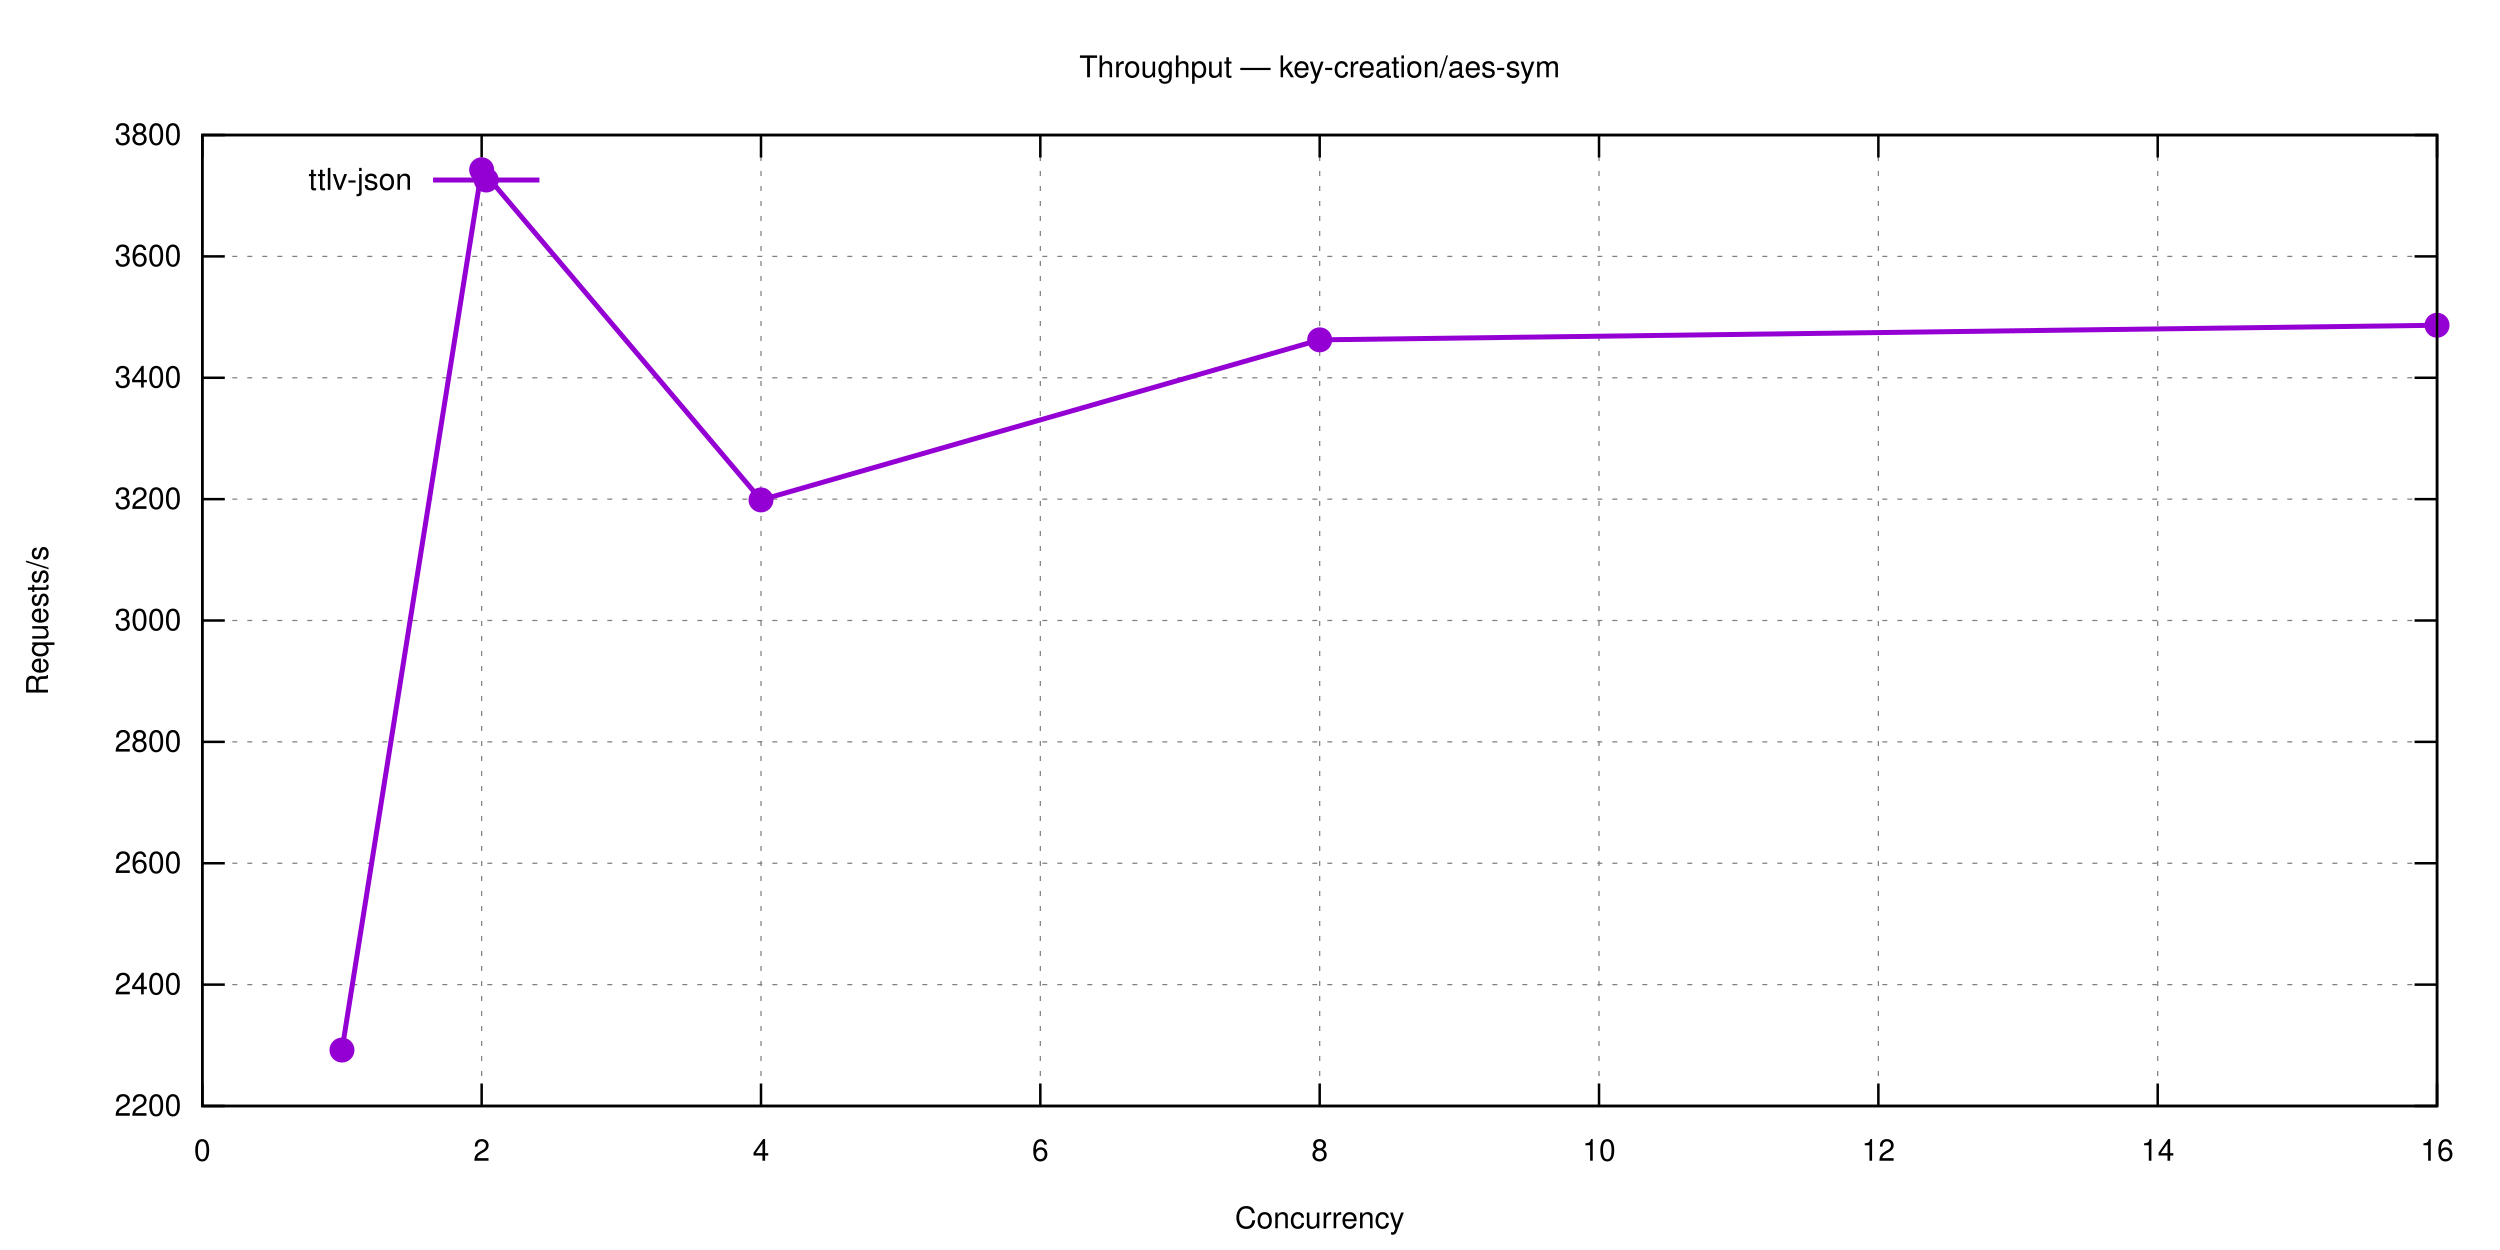
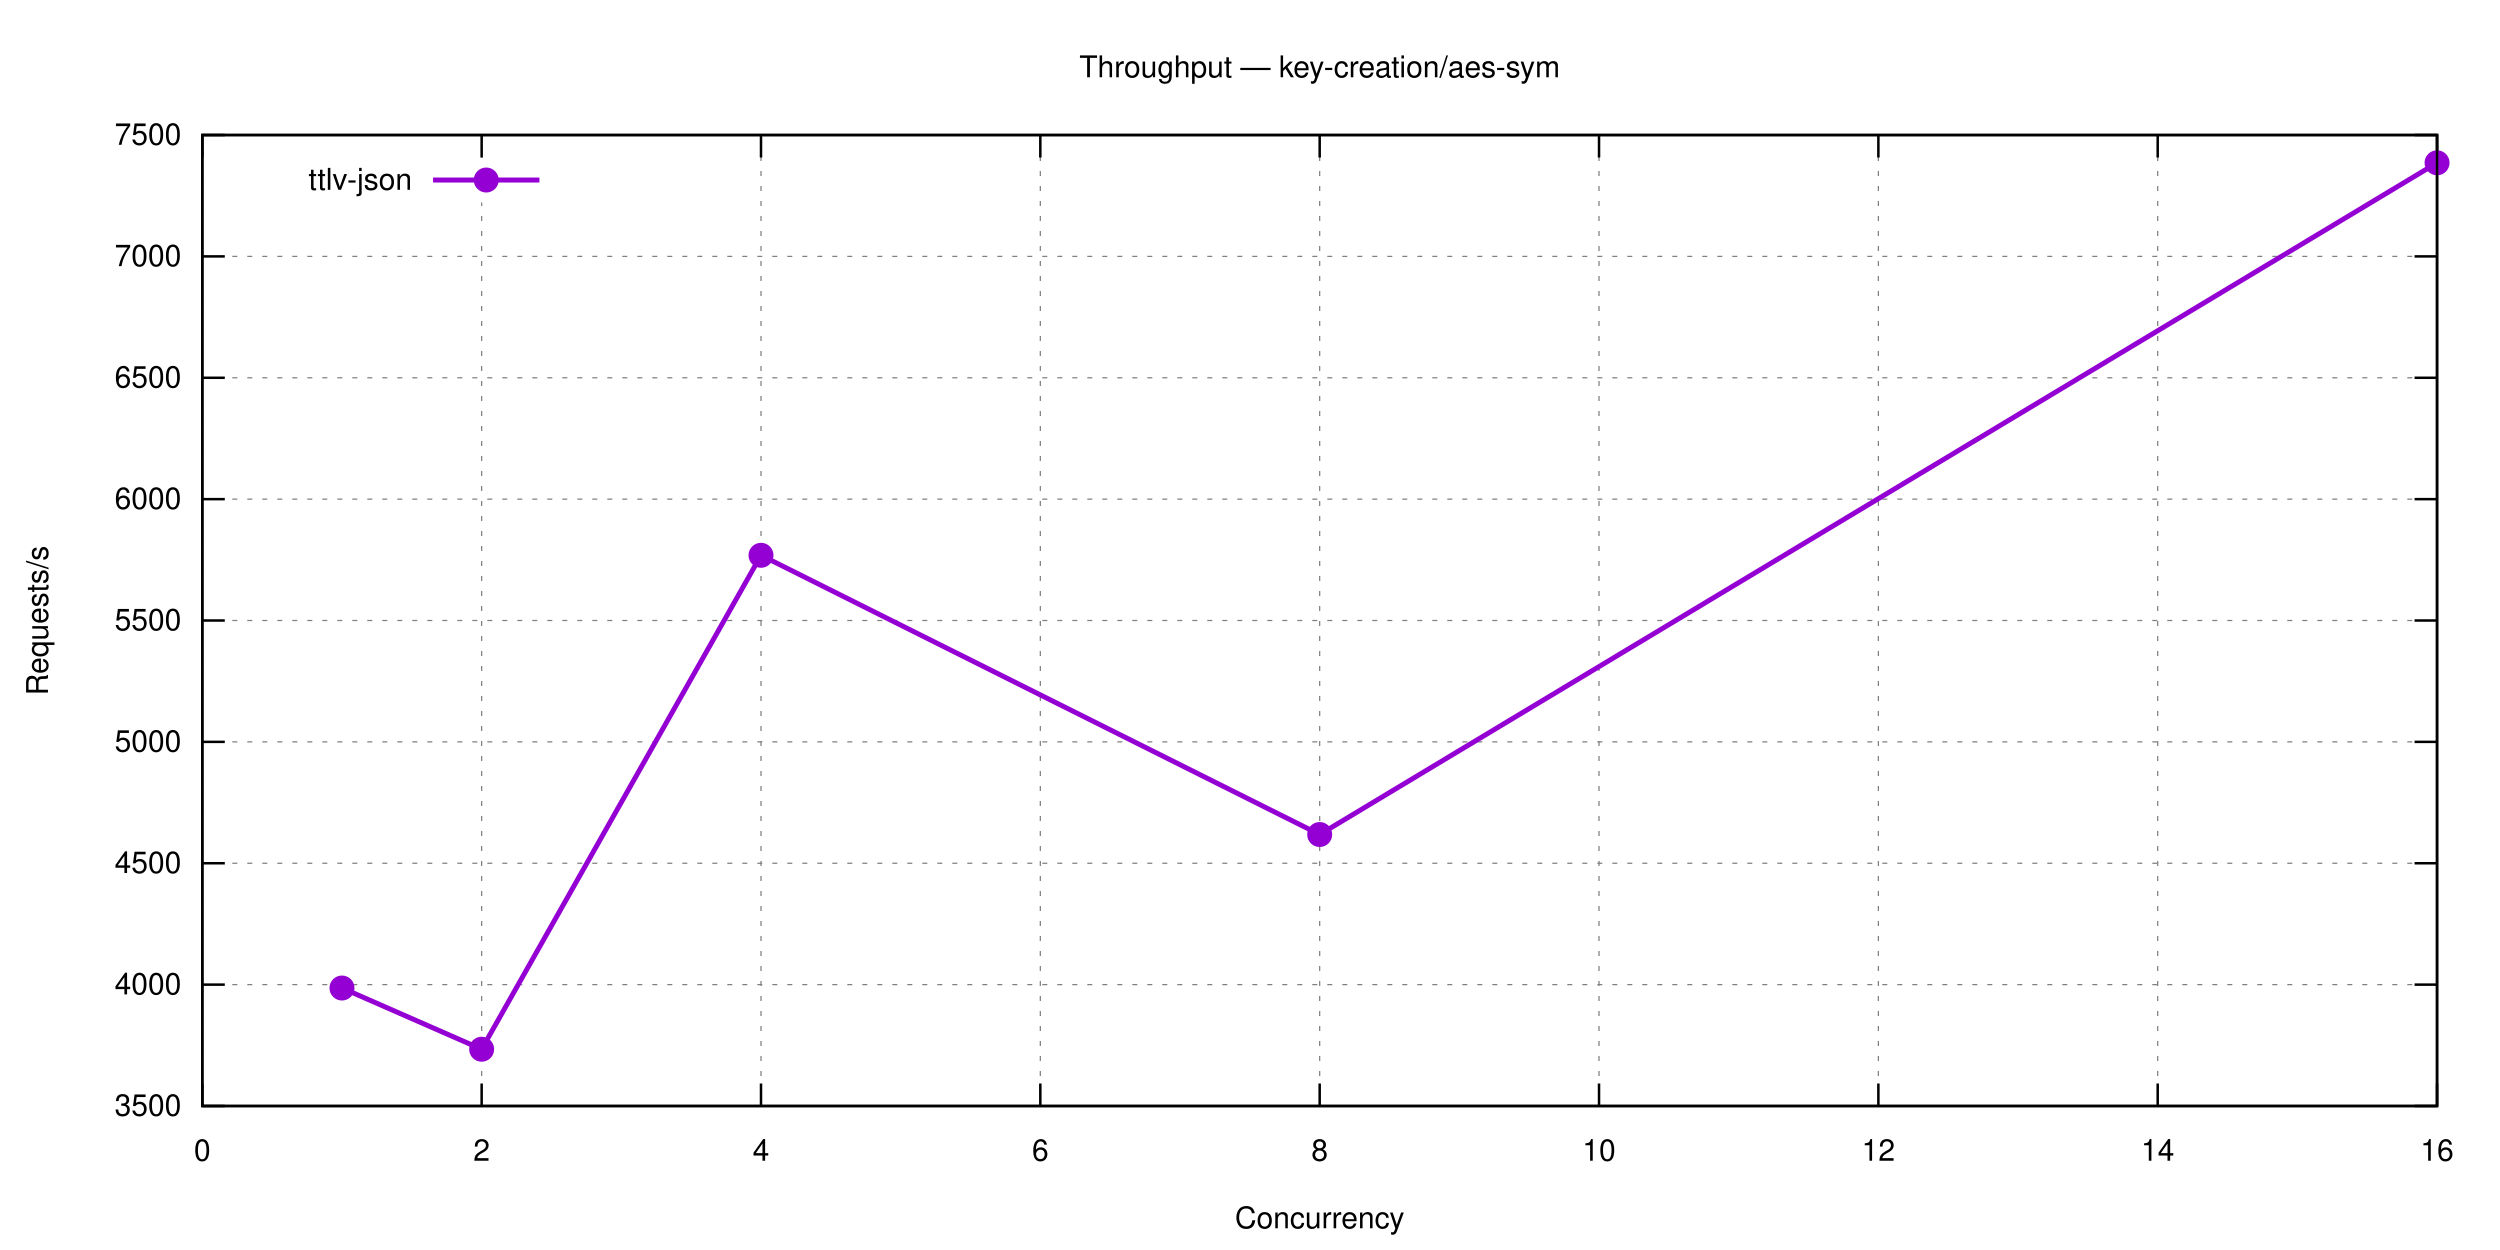
<svg xmlns="http://www.w3.org/2000/svg" xmlns:xlink="http://www.w3.org/1999/xlink" width="1000" height="500" viewBox="0 0 1000 500">
  <g id="gnuplot_canvas">
    <rect x="0" y="0" width="1000" height="500" fill="none" />
    <defs>
      <circle id="gpDot" r="0.5" stroke-width="0.5" stroke="currentColor" />
      <path id="gpPt0" stroke-width="0.222" stroke="currentColor" d="M-1,0 h2 M0,-1 v2" />
      <path id="gpPt1" stroke-width="0.222" stroke="currentColor" d="M-1,-1 L1,1 M1,-1 L-1,1" />
      <path id="gpPt2" stroke-width="0.222" stroke="currentColor" d="M-1,0 L1,0 M0,-1 L0,1 M-1,-1 L1,1 M-1,1 L1,-1" />
      <rect id="gpPt3" stroke-width="0.222" stroke="currentColor" x="-1" y="-1" width="2" height="2" />
      <rect id="gpPt4" stroke-width="0.222" stroke="currentColor" fill="currentColor" x="-1" y="-1" width="2" height="2" />
      <circle id="gpPt5" stroke-width="0.222" stroke="currentColor" cx="0" cy="0" r="1" />
      <use xlink:href="#gpPt5" id="gpPt6" fill="currentColor" stroke="none" />
      <path id="gpPt7" stroke-width="0.222" stroke="currentColor" d="M0,-1.33 L-1.33,0.67 L1.33,0.67 z" />
      <use xlink:href="#gpPt7" id="gpPt8" fill="currentColor" stroke="none" />
      <use xlink:href="#gpPt7" id="gpPt9" stroke="currentColor" transform="rotate(180)" />
      <use xlink:href="#gpPt9" id="gpPt10" fill="currentColor" stroke="none" />
      <use xlink:href="#gpPt3" id="gpPt11" stroke="currentColor" transform="rotate(45)" />
      <use xlink:href="#gpPt11" id="gpPt12" fill="currentColor" stroke="none" />
      <path id="gpPt13" stroke-width="0.222" stroke="currentColor" d="M0,1.330 L1.265,0.411 L0.782,-1.067 L-0.782,-1.076 L-1.265,0.411 z" />
      <use xlink:href="#gpPt13" id="gpPt14" fill="currentColor" stroke="none" />
      <filter id="textbox" filterUnits="objectBoundingBox" x="0" y="0" height="1" width="1">
        <feFlood flood-color="white" flood-opacity="1" result="bgnd" />
        <feComposite in="SourceGraphic" in2="bgnd" operator="atop" />
      </filter>
      <filter id="greybox" filterUnits="objectBoundingBox" x="0" y="0" height="1" width="1">
        <feFlood flood-color="lightgrey" flood-opacity="1" result="grey" />
        <feComposite in="SourceGraphic" in2="grey" operator="atop" />
      </filter>
    </defs>
    <g fill="none" color="white" stroke="currentColor" stroke-width="1.00" stroke-linecap="butt" stroke-linejoin="miter">
</g>
    <g fill="none" color="black" stroke="currentColor" stroke-width="1.00" stroke-linecap="butt" stroke-linejoin="miter">
</g>
    <g fill="none" color="black" stroke="black" stroke-width="0.50" stroke-linecap="butt" stroke-linejoin="miter">
</g>
    <g fill="none" color="gray" stroke="currentColor" stroke-width="0.50" stroke-linecap="butt" stroke-linejoin="miter">
      <path stroke="gray" stroke-dasharray="2,4" class="gridline" d="M80.92,442.40 L974.82,442.40  " />
    </g>
    <g fill="none" color="gray" stroke="gray" stroke-width="1.00" stroke-linecap="butt" stroke-linejoin="miter">
</g>
    <g fill="none" color="black" stroke="currentColor" stroke-width="1.00" stroke-linecap="butt" stroke-linejoin="miter">
      <path stroke="black" d="M80.92,442.40 L89.92,442.40 M974.82,442.40 L965.82,442.40  " />
      <g transform="translate(72.53,446.30)" stroke="none" fill="black" font-family="Helvetica" font-size="12.00" text-anchor="end">
        <text>
-           <tspan font-family="Helvetica"> 2200</tspan>
+           <tspan font-family="Helvetica"> 3500</tspan>
        </text>
      </g>
    </g>
    <g fill="none" color="black" stroke="currentColor" stroke-width="1.00" stroke-linecap="butt" stroke-linejoin="miter">
</g>
    <g fill="none" color="black" stroke="black" stroke-width="0.50" stroke-linecap="butt" stroke-linejoin="miter">
</g>
    <g fill="none" color="gray" stroke="currentColor" stroke-width="0.50" stroke-linecap="butt" stroke-linejoin="miter">
      <path stroke="gray" stroke-dasharray="2,4" class="gridline" d="M80.92,393.85 L974.82,393.85  " />
    </g>
    <g fill="none" color="gray" stroke="gray" stroke-width="1.00" stroke-linecap="butt" stroke-linejoin="miter">
</g>
    <g fill="none" color="black" stroke="currentColor" stroke-width="1.00" stroke-linecap="butt" stroke-linejoin="miter">
      <path stroke="black" d="M80.92,393.85 L89.92,393.85 M974.82,393.85 L965.82,393.85  " />
      <g transform="translate(72.53,397.75)" stroke="none" fill="black" font-family="Helvetica" font-size="12.00" text-anchor="end">
        <text>
-           <tspan font-family="Helvetica"> 2400</tspan>
+           <tspan font-family="Helvetica"> 4000</tspan>
        </text>
      </g>
    </g>
    <g fill="none" color="black" stroke="currentColor" stroke-width="1.00" stroke-linecap="butt" stroke-linejoin="miter">
</g>
    <g fill="none" color="black" stroke="black" stroke-width="0.50" stroke-linecap="butt" stroke-linejoin="miter">
</g>
    <g fill="none" color="gray" stroke="currentColor" stroke-width="0.50" stroke-linecap="butt" stroke-linejoin="miter">
      <path stroke="gray" stroke-dasharray="2,4" class="gridline" d="M80.92,345.30 L974.82,345.30  " />
    </g>
    <g fill="none" color="gray" stroke="gray" stroke-width="1.00" stroke-linecap="butt" stroke-linejoin="miter">
</g>
    <g fill="none" color="black" stroke="currentColor" stroke-width="1.00" stroke-linecap="butt" stroke-linejoin="miter">
      <path stroke="black" d="M80.92,345.30 L89.92,345.30 M974.82,345.30 L965.82,345.30  " />
      <g transform="translate(72.53,349.20)" stroke="none" fill="black" font-family="Helvetica" font-size="12.00" text-anchor="end">
        <text>
-           <tspan font-family="Helvetica"> 2600</tspan>
+           <tspan font-family="Helvetica"> 4500</tspan>
        </text>
      </g>
    </g>
    <g fill="none" color="black" stroke="currentColor" stroke-width="1.00" stroke-linecap="butt" stroke-linejoin="miter">
</g>
    <g fill="none" color="black" stroke="black" stroke-width="0.50" stroke-linecap="butt" stroke-linejoin="miter">
</g>
    <g fill="none" color="gray" stroke="currentColor" stroke-width="0.50" stroke-linecap="butt" stroke-linejoin="miter">
      <path stroke="gray" stroke-dasharray="2,4" class="gridline" d="M80.92,296.75 L974.82,296.75  " />
    </g>
    <g fill="none" color="gray" stroke="gray" stroke-width="1.00" stroke-linecap="butt" stroke-linejoin="miter">
</g>
    <g fill="none" color="black" stroke="currentColor" stroke-width="1.00" stroke-linecap="butt" stroke-linejoin="miter">
      <path stroke="black" d="M80.92,296.75 L89.92,296.75 M974.82,296.75 L965.82,296.75  " />
      <g transform="translate(72.53,300.65)" stroke="none" fill="black" font-family="Helvetica" font-size="12.00" text-anchor="end">
        <text>
-           <tspan font-family="Helvetica"> 2800</tspan>
+           <tspan font-family="Helvetica"> 5000</tspan>
        </text>
      </g>
    </g>
    <g fill="none" color="black" stroke="currentColor" stroke-width="1.00" stroke-linecap="butt" stroke-linejoin="miter">
</g>
    <g fill="none" color="black" stroke="black" stroke-width="0.50" stroke-linecap="butt" stroke-linejoin="miter">
</g>
    <g fill="none" color="gray" stroke="currentColor" stroke-width="0.50" stroke-linecap="butt" stroke-linejoin="miter">
      <path stroke="gray" stroke-dasharray="2,4" class="gridline" d="M80.92,248.20 L974.82,248.20  " />
    </g>
    <g fill="none" color="gray" stroke="gray" stroke-width="1.00" stroke-linecap="butt" stroke-linejoin="miter">
</g>
    <g fill="none" color="black" stroke="currentColor" stroke-width="1.00" stroke-linecap="butt" stroke-linejoin="miter">
      <path stroke="black" d="M80.92,248.20 L89.92,248.20 M974.82,248.20 L965.82,248.20  " />
      <g transform="translate(72.53,252.10)" stroke="none" fill="black" font-family="Helvetica" font-size="12.00" text-anchor="end">
        <text>
-           <tspan font-family="Helvetica"> 3000</tspan>
+           <tspan font-family="Helvetica"> 5500</tspan>
        </text>
      </g>
    </g>
    <g fill="none" color="black" stroke="currentColor" stroke-width="1.00" stroke-linecap="butt" stroke-linejoin="miter">
</g>
    <g fill="none" color="black" stroke="black" stroke-width="0.50" stroke-linecap="butt" stroke-linejoin="miter">
</g>
    <g fill="none" color="gray" stroke="currentColor" stroke-width="0.50" stroke-linecap="butt" stroke-linejoin="miter">
      <path stroke="gray" stroke-dasharray="2,4" class="gridline" d="M80.92,199.66 L974.82,199.66  " />
    </g>
    <g fill="none" color="gray" stroke="gray" stroke-width="1.00" stroke-linecap="butt" stroke-linejoin="miter">
</g>
    <g fill="none" color="black" stroke="currentColor" stroke-width="1.00" stroke-linecap="butt" stroke-linejoin="miter">
      <path stroke="black" d="M80.92,199.66 L89.92,199.66 M974.82,199.66 L965.82,199.66  " />
      <g transform="translate(72.53,203.56)" stroke="none" fill="black" font-family="Helvetica" font-size="12.00" text-anchor="end">
        <text>
-           <tspan font-family="Helvetica"> 3200</tspan>
+           <tspan font-family="Helvetica"> 6000</tspan>
        </text>
      </g>
    </g>
    <g fill="none" color="black" stroke="currentColor" stroke-width="1.00" stroke-linecap="butt" stroke-linejoin="miter">
</g>
    <g fill="none" color="black" stroke="black" stroke-width="0.50" stroke-linecap="butt" stroke-linejoin="miter">
</g>
    <g fill="none" color="gray" stroke="currentColor" stroke-width="0.50" stroke-linecap="butt" stroke-linejoin="miter">
      <path stroke="gray" stroke-dasharray="2,4" class="gridline" d="M80.92,151.11 L974.82,151.11  " />
    </g>
    <g fill="none" color="gray" stroke="gray" stroke-width="1.00" stroke-linecap="butt" stroke-linejoin="miter">
</g>
    <g fill="none" color="black" stroke="currentColor" stroke-width="1.00" stroke-linecap="butt" stroke-linejoin="miter">
      <path stroke="black" d="M80.92,151.11 L89.92,151.11 M974.82,151.11 L965.82,151.11  " />
      <g transform="translate(72.53,155.01)" stroke="none" fill="black" font-family="Helvetica" font-size="12.00" text-anchor="end">
        <text>
-           <tspan font-family="Helvetica"> 3400</tspan>
+           <tspan font-family="Helvetica"> 6500</tspan>
        </text>
      </g>
    </g>
    <g fill="none" color="black" stroke="currentColor" stroke-width="1.00" stroke-linecap="butt" stroke-linejoin="miter">
</g>
    <g fill="none" color="black" stroke="black" stroke-width="0.50" stroke-linecap="butt" stroke-linejoin="miter">
</g>
    <g fill="none" color="gray" stroke="currentColor" stroke-width="0.50" stroke-linecap="butt" stroke-linejoin="miter">
      <path stroke="gray" stroke-dasharray="2,4" class="gridline" d="M80.92,102.56 L974.82,102.56  " />
    </g>
    <g fill="none" color="gray" stroke="gray" stroke-width="1.00" stroke-linecap="butt" stroke-linejoin="miter">
</g>
    <g fill="none" color="black" stroke="currentColor" stroke-width="1.00" stroke-linecap="butt" stroke-linejoin="miter">
      <path stroke="black" d="M80.92,102.56 L89.92,102.56 M974.82,102.56 L965.82,102.56  " />
      <g transform="translate(72.53,106.46)" stroke="none" fill="black" font-family="Helvetica" font-size="12.00" text-anchor="end">
        <text>
-           <tspan font-family="Helvetica"> 3600</tspan>
+           <tspan font-family="Helvetica"> 7000</tspan>
        </text>
      </g>
    </g>
    <g fill="none" color="black" stroke="currentColor" stroke-width="1.00" stroke-linecap="butt" stroke-linejoin="miter">
</g>
    <g fill="none" color="black" stroke="black" stroke-width="0.50" stroke-linecap="butt" stroke-linejoin="miter">
</g>
    <g fill="none" color="gray" stroke="currentColor" stroke-width="0.50" stroke-linecap="butt" stroke-linejoin="miter">
      <path stroke="gray" stroke-dasharray="2,4" class="gridline" d="M80.92,54.01 L974.82,54.01  " />
    </g>
    <g fill="none" color="gray" stroke="gray" stroke-width="1.00" stroke-linecap="butt" stroke-linejoin="miter">
</g>
    <g fill="none" color="black" stroke="currentColor" stroke-width="1.00" stroke-linecap="butt" stroke-linejoin="miter">
      <path stroke="black" d="M80.92,54.01 L89.92,54.01 M974.82,54.01 L965.82,54.01  " />
      <g transform="translate(72.53,57.91)" stroke="none" fill="black" font-family="Helvetica" font-size="12.00" text-anchor="end">
        <text>
-           <tspan font-family="Helvetica"> 3800</tspan>
+           <tspan font-family="Helvetica"> 7500</tspan>
        </text>
      </g>
    </g>
    <g fill="none" color="black" stroke="currentColor" stroke-width="1.00" stroke-linecap="butt" stroke-linejoin="miter">
</g>
    <g fill="none" color="black" stroke="black" stroke-width="0.50" stroke-linecap="butt" stroke-linejoin="miter">
</g>
    <g fill="none" color="gray" stroke="currentColor" stroke-width="0.50" stroke-linecap="butt" stroke-linejoin="miter">
      <path stroke="gray" stroke-dasharray="2,4" class="gridline" d="M80.92,442.40 L80.92,54.01  " />
    </g>
    <g fill="none" color="gray" stroke="gray" stroke-width="1.00" stroke-linecap="butt" stroke-linejoin="miter">
</g>
    <g fill="none" color="black" stroke="currentColor" stroke-width="1.00" stroke-linecap="butt" stroke-linejoin="miter">
      <path stroke="black" d="M80.92,442.40 L80.92,433.40 M80.92,54.01 L80.92,63.01  " />
      <g transform="translate(80.92,464.30)" stroke="none" fill="black" font-family="Helvetica" font-size="12.00" text-anchor="middle">
        <text>
          <tspan font-family="Helvetica"> 0</tspan>
        </text>
      </g>
    </g>
    <g fill="none" color="black" stroke="currentColor" stroke-width="1.00" stroke-linecap="butt" stroke-linejoin="miter">
</g>
    <g fill="none" color="black" stroke="black" stroke-width="0.50" stroke-linecap="butt" stroke-linejoin="miter">
</g>
    <g fill="none" color="gray" stroke="currentColor" stroke-width="0.50" stroke-linecap="butt" stroke-linejoin="miter">
      <path stroke="gray" stroke-dasharray="2,4" class="gridline" d="M192.66,442.40 L192.66,81.01 M192.66,63.01 L192.66,54.01  " />
    </g>
    <g fill="none" color="gray" stroke="gray" stroke-width="1.00" stroke-linecap="butt" stroke-linejoin="miter">
</g>
    <g fill="none" color="black" stroke="currentColor" stroke-width="1.00" stroke-linecap="butt" stroke-linejoin="miter">
      <path stroke="black" d="M192.66,442.40 L192.66,433.40 M192.66,54.01 L192.66,63.01  " />
      <g transform="translate(192.66,464.30)" stroke="none" fill="black" font-family="Helvetica" font-size="12.00" text-anchor="middle">
        <text>
          <tspan font-family="Helvetica"> 2</tspan>
        </text>
      </g>
    </g>
    <g fill="none" color="black" stroke="currentColor" stroke-width="1.00" stroke-linecap="butt" stroke-linejoin="miter">
</g>
    <g fill="none" color="black" stroke="black" stroke-width="0.50" stroke-linecap="butt" stroke-linejoin="miter">
</g>
    <g fill="none" color="gray" stroke="currentColor" stroke-width="0.50" stroke-linecap="butt" stroke-linejoin="miter">
      <path stroke="gray" stroke-dasharray="2,4" class="gridline" d="M304.40,442.40 L304.40,54.01  " />
    </g>
    <g fill="none" color="gray" stroke="gray" stroke-width="1.00" stroke-linecap="butt" stroke-linejoin="miter">
</g>
    <g fill="none" color="black" stroke="currentColor" stroke-width="1.00" stroke-linecap="butt" stroke-linejoin="miter">
      <path stroke="black" d="M304.40,442.40 L304.40,433.40 M304.40,54.01 L304.40,63.01  " />
      <g transform="translate(304.40,464.30)" stroke="none" fill="black" font-family="Helvetica" font-size="12.00" text-anchor="middle">
        <text>
          <tspan font-family="Helvetica"> 4</tspan>
        </text>
      </g>
    </g>
    <g fill="none" color="black" stroke="currentColor" stroke-width="1.00" stroke-linecap="butt" stroke-linejoin="miter">
</g>
    <g fill="none" color="black" stroke="black" stroke-width="0.50" stroke-linecap="butt" stroke-linejoin="miter">
</g>
    <g fill="none" color="gray" stroke="currentColor" stroke-width="0.50" stroke-linecap="butt" stroke-linejoin="miter">
      <path stroke="gray" stroke-dasharray="2,4" class="gridline" d="M416.13,442.40 L416.13,54.01  " />
    </g>
    <g fill="none" color="gray" stroke="gray" stroke-width="1.00" stroke-linecap="butt" stroke-linejoin="miter">
</g>
    <g fill="none" color="black" stroke="currentColor" stroke-width="1.00" stroke-linecap="butt" stroke-linejoin="miter">
      <path stroke="black" d="M416.13,442.40 L416.13,433.40 M416.13,54.01 L416.13,63.01  " />
      <g transform="translate(416.13,464.30)" stroke="none" fill="black" font-family="Helvetica" font-size="12.00" text-anchor="middle">
        <text>
          <tspan font-family="Helvetica"> 6</tspan>
        </text>
      </g>
    </g>
    <g fill="none" color="black" stroke="currentColor" stroke-width="1.00" stroke-linecap="butt" stroke-linejoin="miter">
</g>
    <g fill="none" color="black" stroke="black" stroke-width="0.50" stroke-linecap="butt" stroke-linejoin="miter">
</g>
    <g fill="none" color="gray" stroke="currentColor" stroke-width="0.50" stroke-linecap="butt" stroke-linejoin="miter">
      <path stroke="gray" stroke-dasharray="2,4" class="gridline" d="M527.87,442.40 L527.87,54.01  " />
    </g>
    <g fill="none" color="gray" stroke="gray" stroke-width="1.00" stroke-linecap="butt" stroke-linejoin="miter">
</g>
    <g fill="none" color="black" stroke="currentColor" stroke-width="1.00" stroke-linecap="butt" stroke-linejoin="miter">
      <path stroke="black" d="M527.87,442.40 L527.87,433.40 M527.87,54.01 L527.87,63.01  " />
      <g transform="translate(527.87,464.30)" stroke="none" fill="black" font-family="Helvetica" font-size="12.00" text-anchor="middle">
        <text>
          <tspan font-family="Helvetica"> 8</tspan>
        </text>
      </g>
    </g>
    <g fill="none" color="black" stroke="currentColor" stroke-width="1.00" stroke-linecap="butt" stroke-linejoin="miter">
</g>
    <g fill="none" color="black" stroke="black" stroke-width="0.50" stroke-linecap="butt" stroke-linejoin="miter">
</g>
    <g fill="none" color="gray" stroke="currentColor" stroke-width="0.50" stroke-linecap="butt" stroke-linejoin="miter">
      <path stroke="gray" stroke-dasharray="2,4" class="gridline" d="M639.61,442.40 L639.61,54.01  " />
    </g>
    <g fill="none" color="gray" stroke="gray" stroke-width="1.00" stroke-linecap="butt" stroke-linejoin="miter">
</g>
    <g fill="none" color="black" stroke="currentColor" stroke-width="1.00" stroke-linecap="butt" stroke-linejoin="miter">
      <path stroke="black" d="M639.61,442.40 L639.61,433.40 M639.61,54.01 L639.61,63.01  " />
      <g transform="translate(639.61,464.30)" stroke="none" fill="black" font-family="Helvetica" font-size="12.00" text-anchor="middle">
        <text>
          <tspan font-family="Helvetica"> 10</tspan>
        </text>
      </g>
    </g>
    <g fill="none" color="black" stroke="currentColor" stroke-width="1.00" stroke-linecap="butt" stroke-linejoin="miter">
</g>
    <g fill="none" color="black" stroke="black" stroke-width="0.50" stroke-linecap="butt" stroke-linejoin="miter">
</g>
    <g fill="none" color="gray" stroke="currentColor" stroke-width="0.50" stroke-linecap="butt" stroke-linejoin="miter">
      <path stroke="gray" stroke-dasharray="2,4" class="gridline" d="M751.35,442.40 L751.35,54.01  " />
    </g>
    <g fill="none" color="gray" stroke="gray" stroke-width="1.00" stroke-linecap="butt" stroke-linejoin="miter">
</g>
    <g fill="none" color="black" stroke="currentColor" stroke-width="1.00" stroke-linecap="butt" stroke-linejoin="miter">
      <path stroke="black" d="M751.35,442.40 L751.35,433.40 M751.35,54.01 L751.35,63.01  " />
      <g transform="translate(751.35,464.30)" stroke="none" fill="black" font-family="Helvetica" font-size="12.00" text-anchor="middle">
        <text>
          <tspan font-family="Helvetica"> 12</tspan>
        </text>
      </g>
    </g>
    <g fill="none" color="black" stroke="currentColor" stroke-width="1.00" stroke-linecap="butt" stroke-linejoin="miter">
</g>
    <g fill="none" color="black" stroke="black" stroke-width="0.50" stroke-linecap="butt" stroke-linejoin="miter">
</g>
    <g fill="none" color="gray" stroke="currentColor" stroke-width="0.50" stroke-linecap="butt" stroke-linejoin="miter">
      <path stroke="gray" stroke-dasharray="2,4" class="gridline" d="M863.08,442.40 L863.08,54.01  " />
    </g>
    <g fill="none" color="gray" stroke="gray" stroke-width="1.00" stroke-linecap="butt" stroke-linejoin="miter">
</g>
    <g fill="none" color="black" stroke="currentColor" stroke-width="1.00" stroke-linecap="butt" stroke-linejoin="miter">
      <path stroke="black" d="M863.08,442.40 L863.08,433.40 M863.08,54.01 L863.08,63.01  " />
      <g transform="translate(863.08,464.30)" stroke="none" fill="black" font-family="Helvetica" font-size="12.00" text-anchor="middle">
        <text>
          <tspan font-family="Helvetica"> 14</tspan>
        </text>
      </g>
    </g>
    <g fill="none" color="black" stroke="currentColor" stroke-width="1.00" stroke-linecap="butt" stroke-linejoin="miter">
</g>
    <g fill="none" color="black" stroke="black" stroke-width="0.50" stroke-linecap="butt" stroke-linejoin="miter">
</g>
    <g fill="none" color="gray" stroke="currentColor" stroke-width="0.50" stroke-linecap="butt" stroke-linejoin="miter">
      <path stroke="gray" stroke-dasharray="2,4" class="gridline" d="M974.82,442.40 L974.82,54.01  " />
    </g>
    <g fill="none" color="gray" stroke="gray" stroke-width="1.00" stroke-linecap="butt" stroke-linejoin="miter">
</g>
    <g fill="none" color="black" stroke="currentColor" stroke-width="1.00" stroke-linecap="butt" stroke-linejoin="miter">
      <path stroke="black" d="M974.82,442.40 L974.82,433.40 M974.82,54.01 L974.82,63.01  " />
      <g transform="translate(974.82,464.30)" stroke="none" fill="black" font-family="Helvetica" font-size="12.00" text-anchor="middle">
        <text>
          <tspan font-family="Helvetica"> 16</tspan>
        </text>
      </g>
    </g>
    <g fill="none" color="black" stroke="currentColor" stroke-width="1.00" stroke-linecap="butt" stroke-linejoin="miter">
</g>
    <g fill="none" color="black" stroke="currentColor" stroke-width="1.00" stroke-linecap="butt" stroke-linejoin="miter">
      <path stroke="black" d="M80.92,54.01 L80.92,442.40 L974.82,442.40 L974.82,54.01 L80.92,54.01 Z  " />
    </g>
    <g fill="none" color="black" stroke="currentColor" stroke-width="1.00" stroke-linecap="butt" stroke-linejoin="miter">
</g>
    <g id="gnuplot_plot_1">
      <g fill="none" color="white" stroke="black" stroke-width="2.00" stroke-linecap="butt" stroke-linejoin="miter">
</g>
      <g fill="none" color="black" stroke="currentColor" stroke-width="2.00" stroke-linecap="butt" stroke-linejoin="miter">
        <g transform="translate(164.82,75.91)" stroke="none" fill="black" font-family="Helvetica" font-size="12.00" text-anchor="end">
          <text>
            <tspan font-family="Helvetica">ttlv-json</tspan>
          </text>
        </g>
      </g>
      <g fill="none" color="black" stroke="currentColor" stroke-width="2.00" stroke-linecap="butt" stroke-linejoin="miter">
-         <path stroke="rgb(148,   0, 211)" d="M173.21,72.01 L215.77,72.01 M136.79,420.02 L192.66,67.91 L304.40,199.97 L527.87,135.94 L974.82,130.10  " />
-         <use xlink:href="#gpPt6" transform="translate(136.79,420.02) scale(4.50)" color="rgb(148,   0, 211)" />
-         <use xlink:href="#gpPt6" transform="translate(192.66,67.91) scale(4.50)" color="rgb(148,   0, 211)" />
-         <use xlink:href="#gpPt6" transform="translate(304.40,199.97) scale(4.50)" color="rgb(148,   0, 211)" />
-         <use xlink:href="#gpPt6" transform="translate(527.87,135.94) scale(4.50)" color="rgb(148,   0, 211)" />
-         <use xlink:href="#gpPt6" transform="translate(974.82,130.10) scale(4.50)" color="rgb(148,   0, 211)" />
+         <path stroke="rgb(148,   0, 211)" d="M173.21,72.01 L215.77,72.01 M136.79,395.21 L192.66,419.69 L304.40,222.12 L527.87,333.81 L974.82,65.12  " />
+         <use xlink:href="#gpPt6" transform="translate(136.79,395.21) scale(4.50)" color="rgb(148,   0, 211)" />
+         <use xlink:href="#gpPt6" transform="translate(192.66,419.69) scale(4.50)" color="rgb(148,   0, 211)" />
+         <use xlink:href="#gpPt6" transform="translate(304.40,222.12) scale(4.50)" color="rgb(148,   0, 211)" />
+         <use xlink:href="#gpPt6" transform="translate(527.87,333.81) scale(4.50)" color="rgb(148,   0, 211)" />
+         <use xlink:href="#gpPt6" transform="translate(974.82,65.12) scale(4.50)" color="rgb(148,   0, 211)" />
        <use xlink:href="#gpPt6" transform="translate(194.49,72.01) scale(4.50)" color="rgb(148,   0, 211)" />
      </g>
    </g>
    <g fill="none" color="black" stroke="currentColor" stroke-width="2.00" stroke-linecap="butt" stroke-linejoin="miter">
</g>
    <g fill="none" color="black" stroke="black" stroke-width="1.00" stroke-linecap="butt" stroke-linejoin="miter">
</g>
    <g fill="none" color="black" stroke="currentColor" stroke-width="1.00" stroke-linecap="butt" stroke-linejoin="miter">
      <path stroke="black" d="M80.92,54.01 L80.92,442.40 L974.82,442.40 L974.82,54.01 L80.92,54.01 Z  " />
      <g transform="translate(19.18,248.21) rotate(270.00)" stroke="none" fill="black" font-family="Helvetica" font-size="12.00" text-anchor="middle">
        <text>
          <tspan font-family="Helvetica">Requests/s</tspan>
        </text>
      </g>
    </g>
    <g fill="none" color="black" stroke="currentColor" stroke-width="1.00" stroke-linecap="butt" stroke-linejoin="miter">
      <g transform="translate(527.87,491.30)" stroke="none" fill="black" font-family="Helvetica" font-size="12.00" text-anchor="middle">
        <text>
          <tspan font-family="Helvetica">Concurrency</tspan>
        </text>
      </g>
    </g>
    <g fill="none" color="black" stroke="currentColor" stroke-width="1.00" stroke-linecap="butt" stroke-linejoin="miter">
</g>
    <g fill="none" color="black" stroke="currentColor" stroke-width="1.00" stroke-linecap="butt" stroke-linejoin="miter">
      <g transform="translate(527.87,30.91)" stroke="none" fill="black" font-family="Helvetica" font-size="12.00" text-anchor="middle">
        <text>
          <tspan font-family="Helvetica">Throughput — key-creation/aes-sym</tspan>
        </text>
      </g>
    </g>
    <g fill="none" color="black" stroke="currentColor" stroke-width="1.00" stroke-linecap="butt" stroke-linejoin="miter">
</g>
  </g>
</svg>
